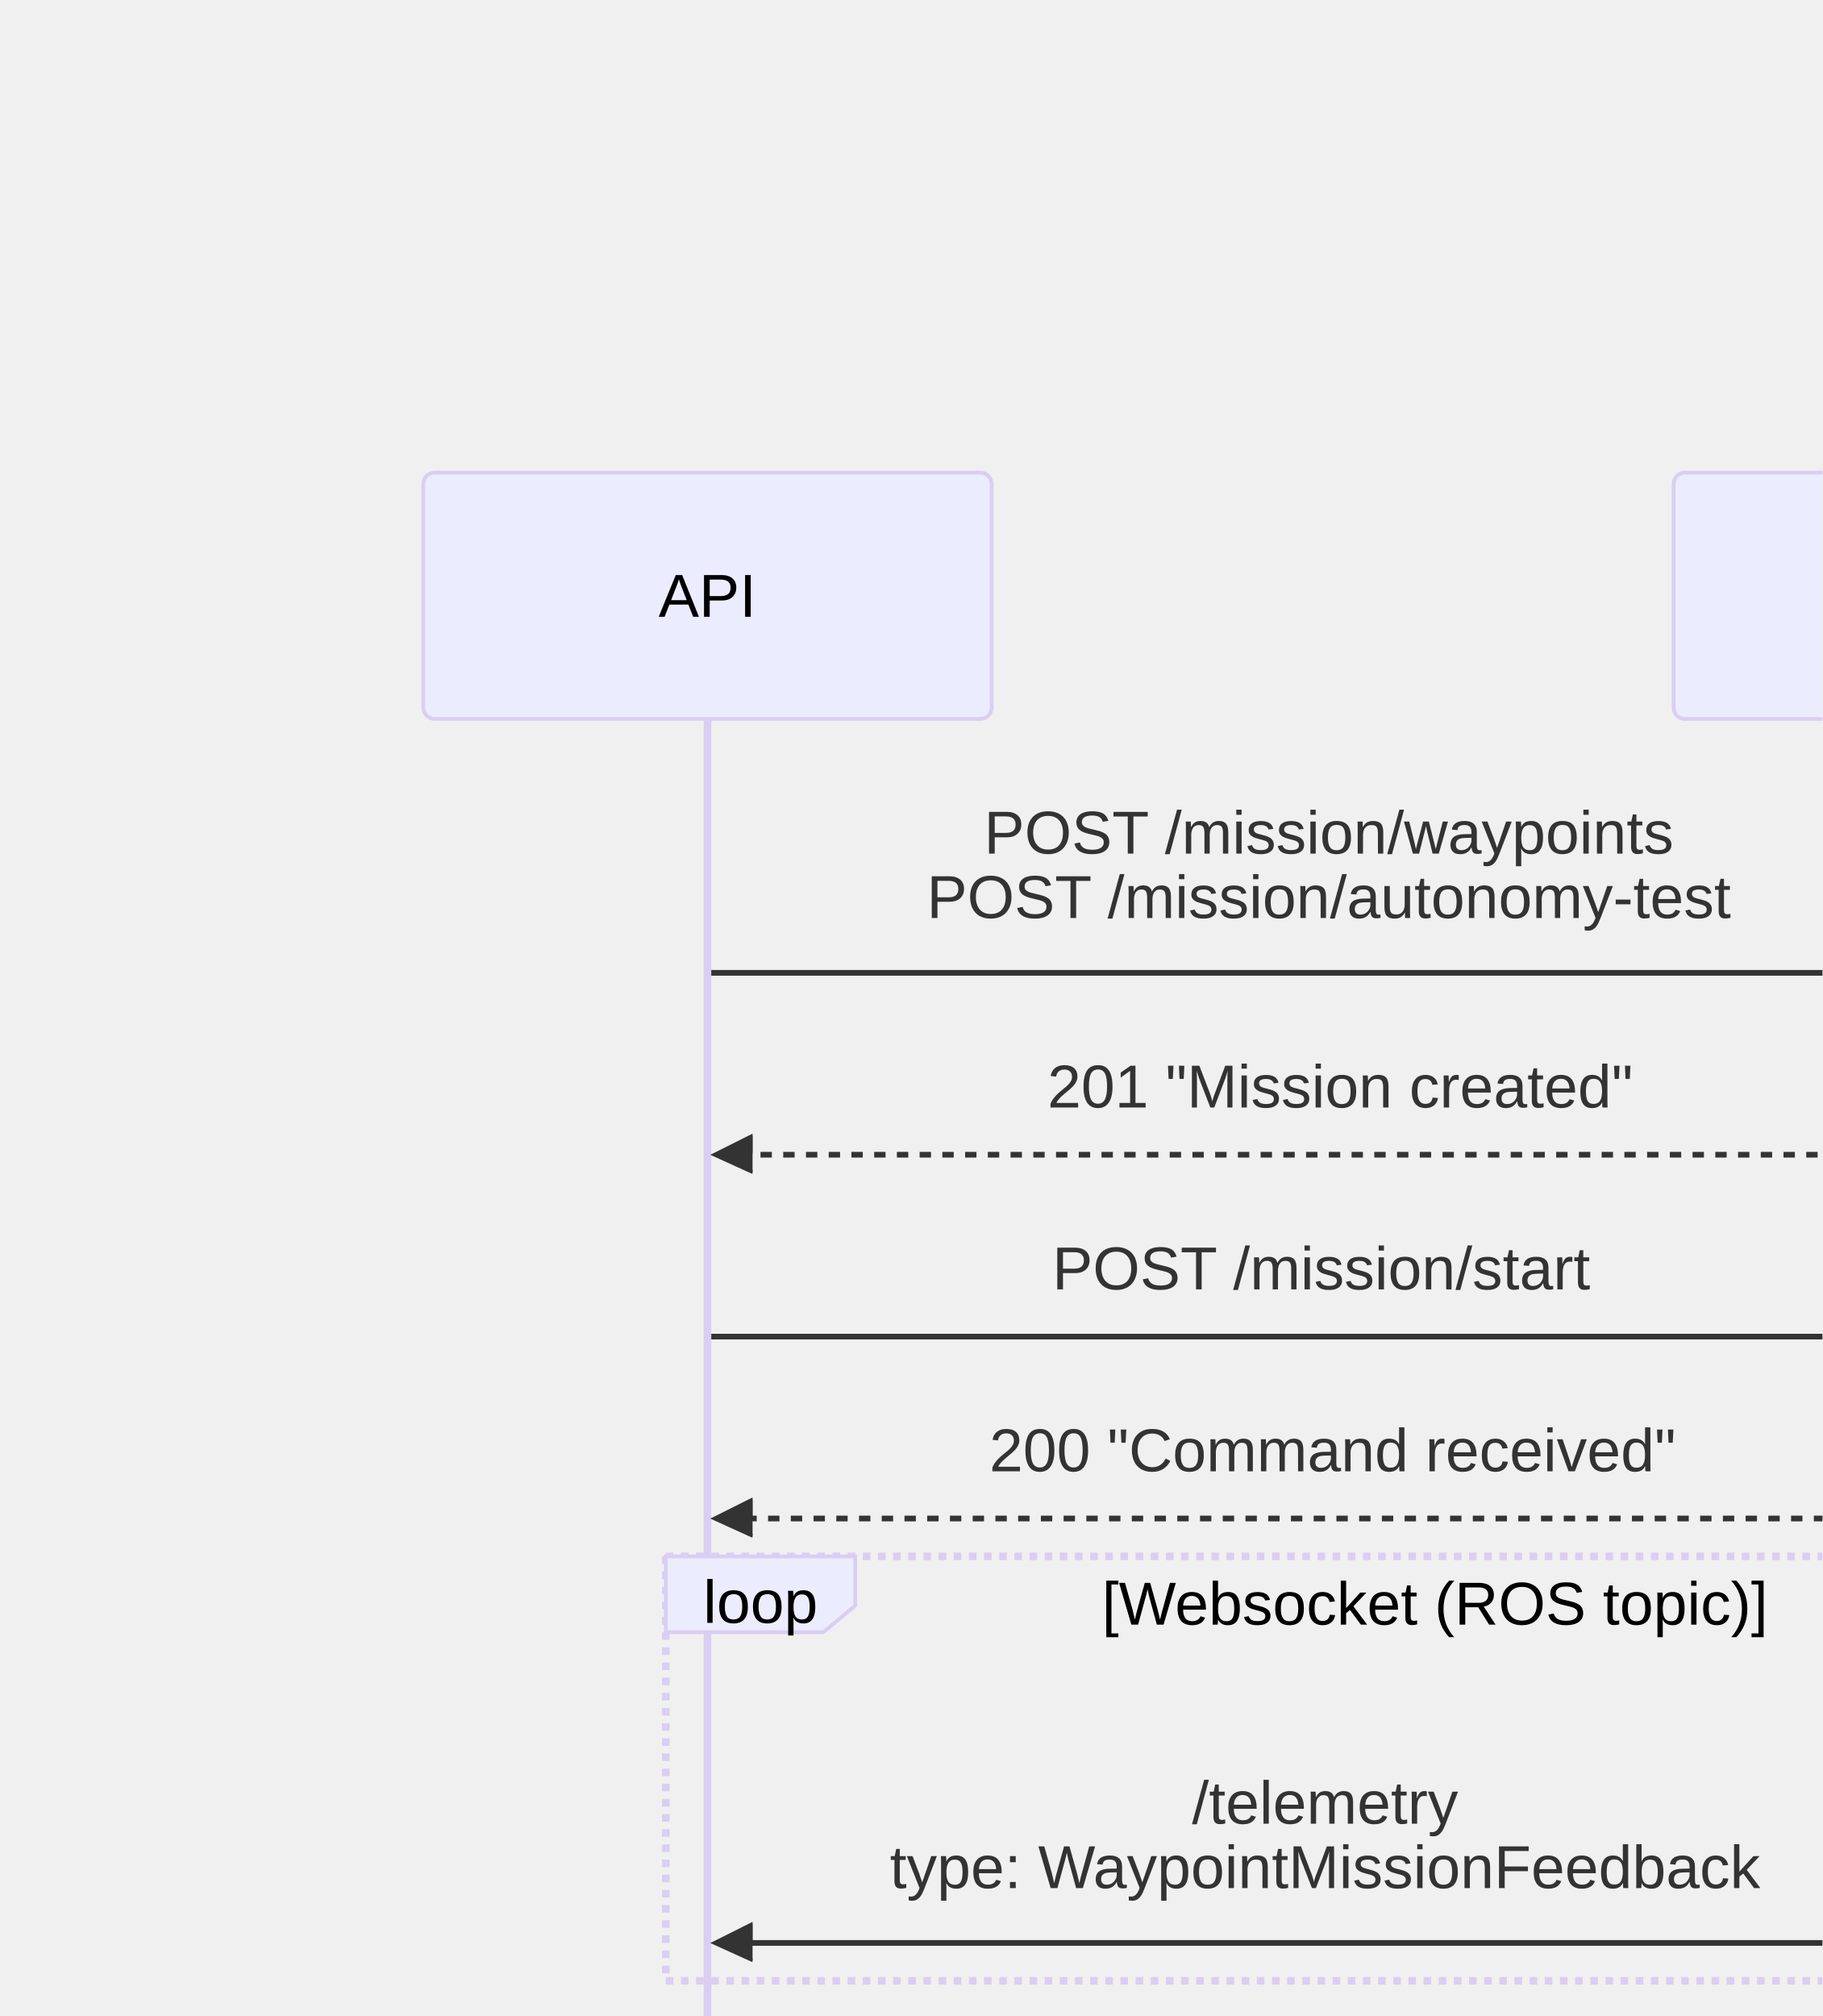
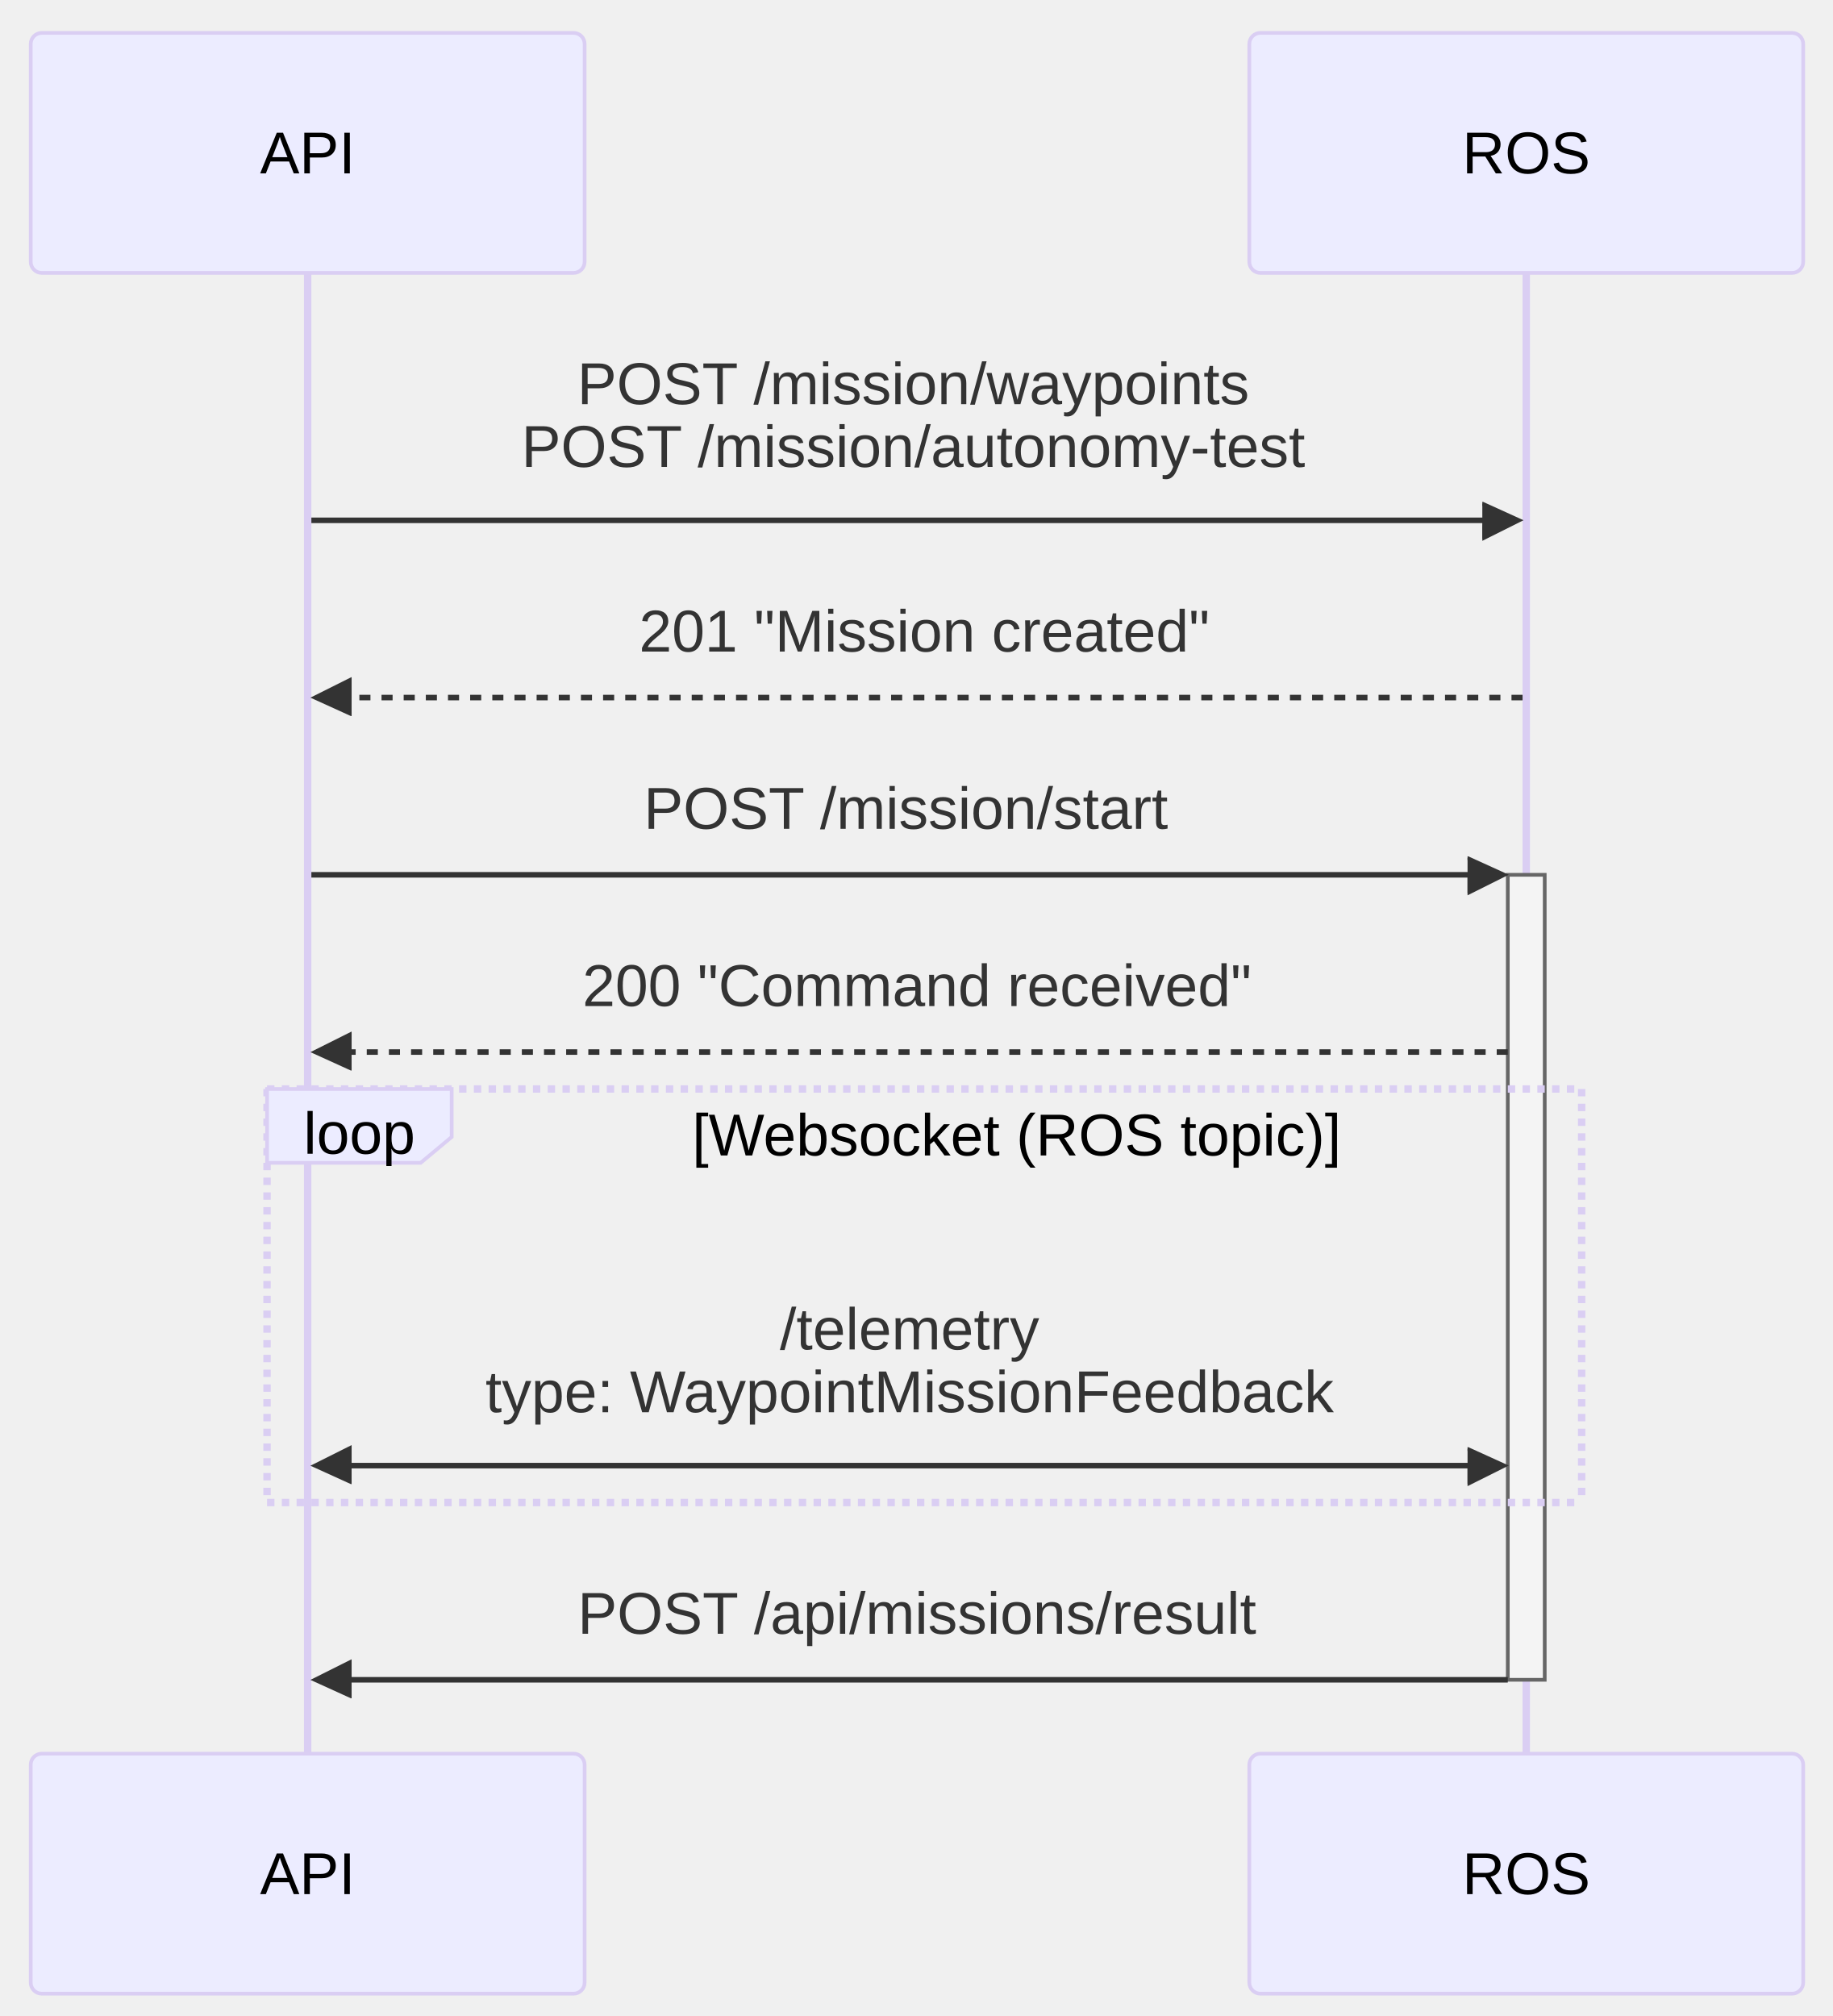
- <svg xmlns="http://www.w3.org/2000/svg" aria-roledescription="sequence" role="graphics-document document" style="overflow: hidden; max-width: 100%; touch-action: none; user-select: none; -webkit-user-drag: none; -webkit-tap-highlight-color: rgba(0, 0, 0, 0);" width="100%" id="graph-285" height="100%">
+ <svg xmlns="http://www.w3.org/2000/svg" aria-roledescription="sequence" role="graphics-document document" style="max-width: 100%; touch-action: none; user-select: none; -webkit-user-drag: none; -webkit-tap-highlight-color: rgba(0, 0, 0, 0);" width="100%" id="graph-285" height="100%" viewBox="125 140 600 660">
  <defs>
    <symbol height="24" width="24" id="computer">
      <path d="M2 2v13h20v-13h-20zm18 11h-16v-9h16v9zm-10.228 6l.466-1h3.524l.467 1h-4.457zm14.228 3h-24l2-6h2.104l-1.33 4h18.45l-1.297-4h2.073l2 6zm-5-10h-14v-7h14v7z" transform="scale(.5)" />
    </symbol>
  </defs>
  <defs>
    <symbol clip-rule="evenodd" fill-rule="evenodd" id="database">
      <path d="M12.258.001l.256.004.255.005.253.008.251.01.249.012.247.015.246.016.242.019.241.02.239.023.236.024.233.027.231.028.229.031.225.032.223.034.22.036.217.038.214.04.211.041.208.043.205.045.201.046.198.048.194.05.191.051.187.053.183.054.18.056.175.057.172.059.168.06.163.061.16.063.155.064.15.066.074.033.073.033.071.034.07.034.069.035.068.035.067.035.066.035.064.036.064.036.062.036.06.036.06.037.058.037.058.037.055.038.055.038.053.038.052.038.051.039.05.039.048.039.047.039.045.04.044.04.043.04.041.04.04.041.039.041.037.041.036.041.034.041.033.042.032.042.03.042.029.042.027.042.026.043.024.043.023.043.021.043.02.043.018.044.017.043.015.044.013.044.012.044.011.045.009.044.007.045.006.045.004.045.002.045.001.045v17l-.001.045-.002.045-.004.045-.006.045-.007.045-.009.044-.011.045-.012.044-.013.044-.015.044-.017.043-.018.044-.02.043-.021.043-.023.043-.024.043-.026.043-.027.042-.029.042-.03.042-.032.042-.033.042-.034.041-.036.041-.037.041-.039.041-.04.041-.041.04-.043.04-.044.04-.045.04-.047.039-.048.039-.05.039-.051.039-.052.038-.053.038-.055.038-.055.038-.058.037-.058.037-.06.037-.06.036-.062.036-.064.036-.064.036-.066.035-.067.035-.068.035-.069.035-.07.034-.071.034-.073.033-.074.033-.15.066-.155.064-.16.063-.163.061-.168.06-.172.059-.175.057-.18.056-.183.054-.187.053-.191.051-.194.05-.198.048-.201.046-.205.045-.208.043-.211.041-.214.04-.217.038-.22.036-.223.034-.225.032-.229.031-.231.028-.233.027-.236.024-.239.023-.241.02-.242.019-.246.016-.247.015-.249.012-.251.01-.253.008-.255.005-.256.004-.258.001-.258-.001-.256-.004-.255-.005-.253-.008-.251-.01-.249-.012-.247-.015-.245-.016-.243-.019-.241-.02-.238-.023-.236-.024-.234-.027-.231-.028-.228-.031-.226-.032-.223-.034-.22-.036-.217-.038-.214-.04-.211-.041-.208-.043-.204-.045-.201-.046-.198-.048-.195-.05-.19-.051-.187-.053-.184-.054-.179-.056-.176-.057-.172-.059-.167-.06-.164-.061-.159-.063-.155-.064-.151-.066-.074-.033-.072-.033-.072-.034-.07-.034-.069-.035-.068-.035-.067-.035-.066-.035-.064-.036-.063-.036-.062-.036-.061-.036-.06-.037-.058-.037-.057-.037-.056-.038-.055-.038-.053-.038-.052-.038-.051-.039-.049-.039-.049-.039-.046-.039-.046-.04-.044-.04-.043-.04-.041-.04-.04-.041-.039-.041-.037-.041-.036-.041-.034-.041-.033-.042-.032-.042-.03-.042-.029-.042-.027-.042-.026-.043-.024-.043-.023-.043-.021-.043-.02-.043-.018-.044-.017-.043-.015-.044-.013-.044-.012-.044-.011-.045-.009-.044-.007-.045-.006-.045-.004-.045-.002-.045-.001-.045v-17l.001-.045.002-.045.004-.045.006-.045.007-.045.009-.044.011-.045.012-.044.013-.044.015-.044.017-.043.018-.044.02-.043.021-.043.023-.043.024-.043.026-.043.027-.042.029-.042.03-.042.032-.042.033-.042.034-.041.036-.041.037-.041.039-.041.04-.041.041-.04.043-.04.044-.04.046-.04.046-.039.049-.039.049-.039.051-.039.052-.038.053-.038.055-.038.056-.038.057-.037.058-.037.06-.037.061-.036.062-.036.063-.036.064-.036.066-.035.067-.035.068-.035.069-.035.07-.034.072-.034.072-.033.074-.033.151-.066.155-.064.159-.063.164-.061.167-.06.172-.059.176-.057.179-.056.184-.054.187-.053.19-.051.195-.05.198-.048.201-.046.204-.045.208-.043.211-.041.214-.04.217-.038.22-.036.223-.034.226-.032.228-.031.231-.028.234-.027.236-.024.238-.023.241-.02.243-.019.245-.016.247-.015.249-.012.251-.01.253-.008.255-.005.256-.004.258-.001.258.001zm-9.258 20.499v.01l.001.021.003.021.004.022.005.021.006.022.007.022.009.023.01.022.011.023.012.023.013.023.015.023.016.024.017.023.018.024.019.024.021.024.022.025.023.024.024.025.052.049.056.05.061.051.066.051.07.051.075.051.079.052.084.052.088.052.092.052.097.052.102.051.105.052.11.052.114.051.119.051.123.051.127.05.131.05.135.05.139.048.144.049.147.047.152.047.155.047.16.045.163.045.167.043.171.043.176.041.178.041.183.039.187.039.19.037.194.035.197.035.202.033.204.031.209.03.212.029.216.027.219.025.222.024.226.021.23.02.233.018.236.016.24.015.243.012.246.01.249.008.253.005.256.004.259.001.26-.001.257-.004.254-.005.25-.008.247-.011.244-.012.241-.014.237-.016.233-.018.231-.021.226-.021.224-.024.22-.026.216-.027.212-.028.21-.031.205-.031.202-.034.198-.034.194-.036.191-.037.187-.039.183-.04.179-.04.175-.042.172-.043.168-.044.163-.045.16-.046.155-.046.152-.047.148-.048.143-.049.139-.049.136-.05.131-.05.126-.05.123-.051.118-.052.114-.051.11-.052.106-.052.101-.052.096-.052.092-.052.088-.053.083-.051.079-.052.074-.052.07-.051.065-.051.06-.051.056-.05.051-.05.023-.024.023-.025.021-.024.02-.024.019-.024.018-.024.017-.024.015-.023.014-.024.013-.023.012-.023.01-.023.01-.022.008-.022.006-.022.006-.022.004-.022.004-.021.001-.021.001-.021v-4.127l-.077.055-.08.053-.083.054-.085.053-.087.052-.09.052-.093.051-.095.05-.097.05-.1.049-.102.049-.105.048-.106.047-.109.047-.111.046-.114.045-.115.045-.118.044-.12.043-.122.042-.124.042-.126.041-.128.04-.13.04-.132.038-.134.038-.135.037-.138.037-.139.035-.142.035-.143.034-.144.033-.147.032-.148.031-.15.03-.151.03-.153.029-.154.027-.156.027-.158.026-.159.025-.161.024-.162.023-.163.022-.165.021-.166.02-.167.019-.169.018-.169.017-.171.016-.173.015-.173.014-.175.013-.175.012-.177.011-.178.01-.179.008-.179.008-.181.006-.182.005-.182.004-.184.003-.184.002h-.37l-.184-.002-.184-.003-.182-.004-.182-.005-.181-.006-.179-.008-.179-.008-.178-.01-.176-.011-.176-.012-.175-.013-.173-.014-.172-.015-.171-.016-.17-.017-.169-.018-.167-.019-.166-.02-.165-.021-.163-.022-.162-.023-.161-.024-.159-.025-.157-.026-.156-.027-.155-.027-.153-.029-.151-.03-.15-.03-.148-.031-.146-.032-.145-.033-.143-.034-.141-.035-.14-.035-.137-.037-.136-.037-.134-.038-.132-.038-.13-.04-.128-.04-.126-.041-.124-.042-.122-.042-.12-.044-.117-.043-.116-.045-.113-.045-.112-.046-.109-.047-.106-.047-.105-.048-.102-.049-.1-.049-.097-.05-.095-.05-.093-.052-.09-.051-.087-.052-.085-.053-.083-.054-.08-.054-.077-.054v4.127zm0-5.654v.011l.001.021.003.021.004.021.005.022.006.022.007.022.009.022.01.022.011.023.012.023.013.023.015.024.016.023.017.024.018.024.019.024.021.024.022.024.023.025.024.024.052.05.056.05.061.05.066.051.07.051.075.052.079.051.084.052.088.052.092.052.097.052.102.052.105.052.11.051.114.051.119.052.123.05.127.051.131.05.135.049.139.049.144.048.147.048.152.047.155.046.16.045.163.045.167.044.171.042.176.042.178.04.183.04.187.038.19.037.194.036.197.034.202.033.204.032.209.03.212.028.216.027.219.025.222.024.226.022.23.02.233.018.236.016.24.014.243.012.246.01.249.008.253.006.256.003.259.001.26-.001.257-.003.254-.006.25-.008.247-.01.244-.012.241-.015.237-.016.233-.018.231-.02.226-.022.224-.024.22-.025.216-.027.212-.029.21-.03.205-.032.202-.033.198-.035.194-.036.191-.037.187-.039.183-.039.179-.041.175-.042.172-.043.168-.044.163-.045.16-.045.155-.047.152-.047.148-.048.143-.048.139-.05.136-.049.131-.05.126-.051.123-.051.118-.051.114-.052.11-.052.106-.052.101-.052.096-.052.092-.052.088-.052.083-.052.079-.052.074-.051.07-.052.065-.051.06-.05.056-.051.051-.049.023-.025.023-.024.021-.025.02-.024.019-.024.018-.024.017-.024.015-.023.014-.023.013-.024.012-.022.01-.023.01-.023.008-.022.006-.022.006-.022.004-.021.004-.022.001-.021.001-.021v-4.139l-.077.054-.08.054-.083.054-.085.052-.087.053-.09.051-.093.051-.095.051-.097.05-.1.049-.102.049-.105.048-.106.047-.109.047-.111.046-.114.045-.115.044-.118.044-.12.044-.122.042-.124.042-.126.041-.128.04-.13.039-.132.039-.134.038-.135.037-.138.036-.139.036-.142.035-.143.033-.144.033-.147.033-.148.031-.15.03-.151.03-.153.028-.154.028-.156.027-.158.026-.159.025-.161.024-.162.023-.163.022-.165.021-.166.02-.167.019-.169.018-.169.017-.171.016-.173.015-.173.014-.175.013-.175.012-.177.011-.178.009-.179.009-.179.007-.181.007-.182.005-.182.004-.184.003-.184.002h-.37l-.184-.002-.184-.003-.182-.004-.182-.005-.181-.007-.179-.007-.179-.009-.178-.009-.176-.011-.176-.012-.175-.013-.173-.014-.172-.015-.171-.016-.17-.017-.169-.018-.167-.019-.166-.02-.165-.021-.163-.022-.162-.023-.161-.024-.159-.025-.157-.026-.156-.027-.155-.028-.153-.028-.151-.03-.15-.03-.148-.031-.146-.033-.145-.033-.143-.033-.141-.035-.14-.036-.137-.036-.136-.037-.134-.038-.132-.039-.13-.039-.128-.04-.126-.041-.124-.042-.122-.043-.12-.043-.117-.044-.116-.044-.113-.046-.112-.046-.109-.046-.106-.047-.105-.048-.102-.049-.1-.049-.097-.05-.095-.051-.093-.051-.09-.051-.087-.053-.085-.052-.083-.054-.08-.054-.077-.054v4.139zm0-5.666v.011l.001.02.003.022.004.021.005.022.006.021.007.022.009.023.01.022.011.023.012.023.013.023.015.023.016.024.017.024.018.023.019.024.021.025.022.024.023.024.024.025.052.05.056.05.061.05.066.051.07.051.075.052.079.051.084.052.088.052.092.052.097.052.102.052.105.051.11.052.114.051.119.051.123.051.127.05.131.05.135.05.139.049.144.048.147.048.152.047.155.046.16.045.163.045.167.043.171.043.176.042.178.04.183.04.187.038.19.037.194.036.197.034.202.033.204.032.209.03.212.028.216.027.219.025.222.024.226.021.23.02.233.018.236.017.24.014.243.012.246.01.249.008.253.006.256.003.259.001.26-.001.257-.003.254-.006.25-.008.247-.01.244-.013.241-.014.237-.016.233-.018.231-.02.226-.022.224-.024.22-.025.216-.027.212-.029.21-.03.205-.032.202-.033.198-.035.194-.036.191-.037.187-.039.183-.039.179-.041.175-.042.172-.043.168-.044.163-.045.16-.045.155-.047.152-.047.148-.048.143-.049.139-.049.136-.049.131-.051.126-.05.123-.051.118-.052.114-.051.11-.052.106-.052.101-.052.096-.052.092-.052.088-.052.083-.052.079-.052.074-.052.07-.051.065-.051.06-.051.056-.05.051-.049.023-.025.023-.025.021-.024.02-.024.019-.024.018-.024.017-.024.015-.023.014-.024.013-.023.012-.023.01-.022.01-.023.008-.022.006-.022.006-.022.004-.022.004-.021.001-.021.001-.021v-4.153l-.077.054-.08.054-.083.053-.085.053-.087.053-.09.051-.093.051-.095.051-.097.05-.1.049-.102.048-.105.048-.106.048-.109.046-.111.046-.114.046-.115.044-.118.044-.12.043-.122.043-.124.042-.126.041-.128.04-.13.039-.132.039-.134.038-.135.037-.138.036-.139.036-.142.034-.143.034-.144.033-.147.032-.148.032-.15.03-.151.03-.153.028-.154.028-.156.027-.158.026-.159.024-.161.024-.162.023-.163.023-.165.021-.166.02-.167.019-.169.018-.169.017-.171.016-.173.015-.173.014-.175.013-.175.012-.177.01-.178.01-.179.009-.179.007-.181.006-.182.006-.182.004-.184.003-.184.001-.185.001-.185-.001-.184-.001-.184-.003-.182-.004-.182-.006-.181-.006-.179-.007-.179-.009-.178-.01-.176-.01-.176-.012-.175-.013-.173-.014-.172-.015-.171-.016-.17-.017-.169-.018-.167-.019-.166-.02-.165-.021-.163-.023-.162-.023-.161-.024-.159-.024-.157-.026-.156-.027-.155-.028-.153-.028-.151-.03-.15-.03-.148-.032-.146-.032-.145-.033-.143-.034-.141-.034-.14-.036-.137-.036-.136-.037-.134-.038-.132-.039-.13-.039-.128-.041-.126-.041-.124-.041-.122-.043-.12-.043-.117-.044-.116-.044-.113-.046-.112-.046-.109-.046-.106-.048-.105-.048-.102-.048-.1-.05-.097-.049-.095-.051-.093-.051-.09-.052-.087-.052-.085-.053-.083-.053-.08-.054-.077-.054v4.153zm8.74-8.179l-.257.004-.254.005-.25.008-.247.011-.244.012-.241.014-.237.016-.233.018-.231.021-.226.022-.224.023-.22.026-.216.027-.212.028-.21.031-.205.032-.202.033-.198.034-.194.036-.191.038-.187.038-.183.04-.179.041-.175.042-.172.043-.168.043-.163.045-.16.046-.155.046-.152.048-.148.048-.143.048-.139.049-.136.05-.131.05-.126.051-.123.051-.118.051-.114.052-.11.052-.106.052-.101.052-.096.052-.092.052-.088.052-.083.052-.079.052-.074.051-.07.052-.065.051-.06.05-.056.05-.051.05-.023.025-.023.024-.021.024-.02.025-.019.024-.018.024-.017.023-.015.024-.014.023-.013.023-.012.023-.01.023-.01.022-.008.022-.006.023-.006.021-.004.022-.004.021-.001.021-.001.021.001.021.001.021.004.021.004.022.006.021.006.023.008.022.01.022.01.023.012.023.013.023.014.023.015.024.017.023.018.024.019.024.02.025.021.024.023.024.023.025.051.05.056.05.06.05.065.051.07.052.074.051.079.052.083.052.088.052.092.052.096.052.101.052.106.052.11.052.114.052.118.051.123.051.126.051.131.05.136.05.139.049.143.048.148.048.152.048.155.046.16.046.163.045.168.043.172.043.175.042.179.041.183.04.187.038.191.038.194.036.198.034.202.033.205.032.21.031.212.028.216.027.22.026.224.023.226.022.231.021.233.018.237.016.241.014.244.012.247.011.25.008.254.005.257.004.26.001.26-.001.257-.004.254-.005.25-.008.247-.011.244-.012.241-.014.237-.016.233-.018.231-.021.226-.022.224-.023.22-.026.216-.027.212-.028.21-.031.205-.032.202-.033.198-.034.194-.036.191-.038.187-.038.183-.04.179-.041.175-.042.172-.043.168-.043.163-.045.16-.046.155-.046.152-.048.148-.048.143-.048.139-.049.136-.05.131-.05.126-.051.123-.051.118-.051.114-.052.11-.052.106-.052.101-.052.096-.052.092-.052.088-.052.083-.052.079-.052.074-.051.07-.052.065-.051.06-.05.056-.05.051-.05.023-.025.023-.024.021-.024.02-.025.019-.024.018-.024.017-.023.015-.024.014-.023.013-.023.012-.023.01-.023.01-.022.008-.022.006-.023.006-.021.004-.022.004-.021.001-.021.001-.021-.001-.021-.001-.021-.004-.021-.004-.022-.006-.021-.006-.023-.008-.022-.01-.022-.01-.023-.012-.023-.013-.023-.014-.023-.015-.024-.017-.023-.018-.024-.019-.024-.02-.025-.021-.024-.023-.024-.023-.025-.051-.05-.056-.05-.06-.05-.065-.051-.07-.052-.074-.051-.079-.052-.083-.052-.088-.052-.092-.052-.096-.052-.101-.052-.106-.052-.11-.052-.114-.052-.118-.051-.123-.051-.126-.051-.131-.05-.136-.05-.139-.049-.143-.048-.148-.048-.152-.048-.155-.046-.16-.046-.163-.045-.168-.043-.172-.043-.175-.042-.179-.041-.183-.04-.187-.038-.191-.038-.194-.036-.198-.034-.202-.033-.205-.032-.21-.031-.212-.028-.216-.027-.22-.026-.224-.023-.226-.022-.231-.021-.233-.018-.237-.016-.241-.014-.244-.012-.247-.011-.25-.008-.254-.005-.257-.004-.26-.001-.26.001z" transform="scale(.5)" />
    </symbol>
  </defs>
  <defs>
    <symbol height="24" width="24" id="clock">
      <path d="M12 2c5.514 0 10 4.486 10 10s-4.486 10-10 10-10-4.486-10-10 4.486-10 10-10zm0-2c-6.627 0-12 5.373-12 12s5.373 12 12 12 12-5.373 12-12-5.373-12-12-12zm5.848 12.459c.202.038.202.333.001.372-1.907.361-6.045 1.111-6.547 1.111-.719 0-1.301-.582-1.301-1.301 0-.512.77-5.447 1.125-7.445.034-.192.312-.181.343.014l.985 6.238 5.394 1.011z" transform="scale(.5)" />
    </symbol>
  </defs>
  <defs>
    <marker orient="auto-start-reverse" markerHeight="12" markerWidth="12" markerUnits="userSpaceOnUse" refY="5" refX="7.9" id="arrowhead">
      <path d="M -1 0 L 10 5 L 0 10 z" />
    </marker>
  </defs>
  <defs>
    <marker refY="4.5" refX="4" orient="auto" markerHeight="8" markerWidth="15" id="crosshead">
      <path style="stroke-dasharray: 0, 0;" d="M 1,2 L 6,7 M 6,2 L 1,7" stroke-width="1pt" stroke="#000000" fill="none" />
    </marker>
  </defs>
  <defs>
    <marker orient="auto" markerHeight="28" markerWidth="20" refY="7" refX="15.5" id="filled-head">
      <path d="M 18,7 L9,13 L14,7 L9,1 Z" />
    </marker>
  </defs>
  <defs>
    <marker orient="auto" markerHeight="40" markerWidth="60" refY="15" refX="15" id="sequencenumber">
      <circle r="6" cy="15" cx="15" />
    </marker>
  </defs>
  <g id="viewport-20250502085530289" class="svg-pan-zoom_viewport" transform="matrix(1.208881,0,0,1.208881,135.0566,150.7713)" style="transform: matrix(1.20888, 0, 0, 1.20888, 135.057, 150.771);">
    <g>
      <rect class="actor actor-bottom" ry="3" rx="3" name="ROS" height="65" width="150" stroke="#666" fill="#eaeaea" y="466" x="330" />
      <text style="text-anchor: middle; font-size: 16px; font-weight: 400;" class="actor actor-box" alignment-baseline="central" dominant-baseline="central" y="498.5" x="405">
        <tspan dy="0" x="405">ROS</tspan>
      </text>
    </g>
    <g>
      <rect class="actor actor-bottom" ry="3" rx="3" name="API" height="65" width="150" stroke="#666" fill="#eaeaea" y="466" x="0" />
      <text style="text-anchor: middle; font-size: 16px; font-weight: 400;" class="actor actor-box" alignment-baseline="central" dominant-baseline="central" y="498.5" x="75">
        <tspan dy="0" x="75">API</tspan>
      </text>
    </g>
    <g>
      <line name="ROS" stroke="#999" stroke-width="0.5px" class="actor-line 200" y2="466" x2="405" y1="65" x1="405" id="actor567" />
      <g id="root-567">
        <rect class="actor actor-top" ry="3" rx="3" name="ROS" height="65" width="150" stroke="#666" fill="#eaeaea" y="0" x="330" />
        <text style="text-anchor: middle; font-size: 16px; font-weight: 400;" class="actor actor-box" alignment-baseline="central" dominant-baseline="central" y="32.5" x="405">
          <tspan dy="0" x="405">ROS</tspan>
        </text>
      </g>
    </g>
    <g>
      <line name="API" stroke="#999" stroke-width="0.5px" class="actor-line 200" y2="466" x2="75" y1="65" x1="75" id="actor566" />
      <g id="root-566">
        <rect class="actor actor-top" ry="3" rx="3" name="API" height="65" width="150" stroke="#666" fill="#eaeaea" y="0" x="0" />
        <text style="text-anchor: middle; font-size: 16px; font-weight: 400;" class="actor actor-box" alignment-baseline="central" dominant-baseline="central" y="32.5" x="75">
          <tspan dy="0" x="75">API</tspan>
        </text>
      </g>
    </g>
    <style>#graph-285{font-family:"trebuchet ms",verdana,arial,sans-serif;font-size:16px;fill:#333;}@keyframes edge-animation-frame{from{stroke-dashoffset:0;}}@keyframes dash{to{stroke-dashoffset:0;}}#graph-285 .edge-animation-slow{stroke-dasharray:9,5!important;stroke-dashoffset:900;animation:dash 50s linear infinite;stroke-linecap:round;}#graph-285 .edge-animation-fast{stroke-dasharray:9,5!important;stroke-dashoffset:900;animation:dash 20s linear infinite;stroke-linecap:round;}#graph-285 .error-icon{fill:#552222;}#graph-285 .error-text{fill:#552222;stroke:#552222;}#graph-285 .edge-thickness-normal{stroke-width:1px;}#graph-285 .edge-thickness-thick{stroke-width:3.5px;}#graph-285 .edge-pattern-solid{stroke-dasharray:0;}#graph-285 .edge-thickness-invisible{stroke-width:0;fill:none;}#graph-285 .edge-pattern-dashed{stroke-dasharray:3;}#graph-285 .edge-pattern-dotted{stroke-dasharray:2;}#graph-285 .marker{fill:#333333;stroke:#333333;}#graph-285 .marker.cross{stroke:#333333;}#graph-285 svg{font-family:"trebuchet ms",verdana,arial,sans-serif;font-size:16px;}#graph-285 p{margin:0;}#graph-285 .actor{stroke:hsl(259.626, 59.777%, 87.902%);fill:#ECECFF;}#graph-285 text.actor&gt;tspan{fill:black;stroke:none;}#graph-285 .actor-line{stroke:hsl(259.626, 59.777%, 87.902%);}#graph-285 .messageLine0{stroke-width:1.5;stroke-dasharray:none;stroke:#333;}#graph-285 .messageLine1{stroke-width:1.5;stroke-dasharray:2,2;stroke:#333;}#graph-285 #arrowhead path{fill:#333;stroke:#333;}#graph-285 .sequenceNumber{fill:white;}#graph-285 #sequencenumber{fill:#333;}#graph-285 #crosshead path{fill:#333;stroke:#333;}#graph-285 .messageText{fill:#333;stroke:none;}#graph-285 .labelBox{stroke:hsl(259.626, 59.777%, 87.902%);fill:#ECECFF;}#graph-285 .labelText,#graph-285 .labelText&gt;tspan{fill:black;stroke:none;}#graph-285 .loopText,#graph-285 .loopText&gt;tspan{fill:black;stroke:none;}#graph-285 .loopLine{stroke-width:2px;stroke-dasharray:2,2;stroke:hsl(259.626, 59.777%, 87.902%);fill:hsl(259.626, 59.777%, 87.902%);}#graph-285 .note{stroke:#aaaa33;fill:#fff5ad;}#graph-285 .noteText,#graph-285 .noteText&gt;tspan{fill:black;stroke:none;}#graph-285 .activation0{fill:#f4f4f4;stroke:#666;}#graph-285 .activation1{fill:#f4f4f4;stroke:#666;}#graph-285 .activation2{fill:#f4f4f4;stroke:#666;}#graph-285 .actorPopupMenu{position:absolute;}#graph-285 .actorPopupMenuPanel{position:absolute;fill:#ECECFF;box-shadow:0px 8px 16px 0px rgba(0,0,0,0.2);filter:drop-shadow(3px 5px 2px rgb(0 0 0 / 0.4));}#graph-285 .actor-man line{stroke:hsl(259.626, 59.777%, 87.902%);fill:#ECECFF;}#graph-285 .actor-man circle,#graph-285 line{stroke:hsl(259.626, 59.777%, 87.902%);fill:#ECECFF;stroke-width:2px;}#graph-285 :root{--mermaid-font-family:"trebuchet ms",verdana,arial,sans-serif;}</style>
    <g />
    <g>
      <rect class="activation0" height="218" width="10" stroke="#666" fill="#EDF2AE" y="228" x="400" />
    </g>
    <g>
      <line class="loopLine" y2="286" x2="420" y1="286" x1="64" />
      <line class="loopLine" y2="398" x2="420" y1="286" x1="420" />
      <line class="loopLine" y2="398" x2="420" y1="398" x1="64" />
      <line class="loopLine" y2="398" x2="64" y1="286" x1="64" />
      <polygon class="labelBox" points="64,286 114,286 114,299 105.6,306 64,306" />
      <text style="font-size: 16px; font-weight: 400;" class="labelText" alignment-baseline="middle" dominant-baseline="middle" text-anchor="middle" y="299" x="89">loop</text>
      <text style="font-size: 16px; font-weight: 400;" class="loopText" text-anchor="middle" y="304" x="267">
        <tspan x="267">[Websocket (ROS topic)]</tspan>
      </text>
    </g>
    <text style="font-size: 16px; font-weight: 400;" dy="1em" class="messageText" alignment-baseline="middle" dominant-baseline="middle" text-anchor="middle" y="80" x="239">POST /mission/waypoints</text>
    <text style="font-size: 16px; font-weight: 400;" dy="1em" class="messageText" alignment-baseline="middle" dominant-baseline="middle" text-anchor="middle" y="97" x="239">POST /mission/autonomy-test</text>
    <line style="fill: none;" marker-end="url(#arrowhead)" stroke="none" stroke-width="2" class="messageLine0" y2="132" x2="401" y1="132" x1="76" />
    <text style="font-size: 16px; font-weight: 400;" dy="1em" class="messageText" alignment-baseline="middle" dominant-baseline="middle" text-anchor="middle" y="147" x="242">201 "Mission created"</text>
    <line style="stroke-dasharray: 3, 3; fill: none;" marker-end="url(#arrowhead)" stroke="none" stroke-width="2" class="messageLine1" y2="180" x2="79" y1="180" x1="404" />
    <text style="font-size: 16px; font-weight: 400;" dy="1em" class="messageText" alignment-baseline="middle" dominant-baseline="middle" text-anchor="middle" y="195" x="237">POST /mission/start</text>
    <line style="fill: none;" marker-end="url(#arrowhead)" stroke="none" stroke-width="2" class="messageLine0" y2="228" x2="397" y1="228" x1="76" />
    <text style="font-size: 16px; font-weight: 400;" dy="1em" class="messageText" alignment-baseline="middle" dominant-baseline="middle" text-anchor="middle" y="243" x="240">200 "Command received"</text>
    <line style="stroke-dasharray: 3, 3; fill: none;" marker-end="url(#arrowhead)" stroke="none" stroke-width="2" class="messageLine1" y2="276" x2="79" y1="276" x1="400" />
    <text style="font-size: 16px; font-weight: 400;" dy="1em" class="messageText" alignment-baseline="middle" dominant-baseline="middle" text-anchor="middle" y="336" x="238">/telemetry </text>
    <text style="font-size: 16px; font-weight: 400;" dy="1em" class="messageText" alignment-baseline="middle" dominant-baseline="middle" text-anchor="middle" y="353" x="238">type: WaypointMissionFeedback</text>
    <line style="fill: none;" marker-end="url(#arrowhead)" marker-start="url(#arrowhead)" stroke="none" stroke-width="2" class="messageLine0" y2="388" x2="79" y1="388" x1="397" />
    <text style="font-size: 16px; font-weight: 400;" dy="1em" class="messageText" alignment-baseline="middle" dominant-baseline="middle" text-anchor="middle" y="413" x="240">POST /api/missions/result</text>
    <line style="fill: none;" marker-end="url(#arrowhead)" stroke="none" stroke-width="2" class="messageLine0" y2="446" x2="79" y1="446" x1="400" />
  </g>
</svg>
